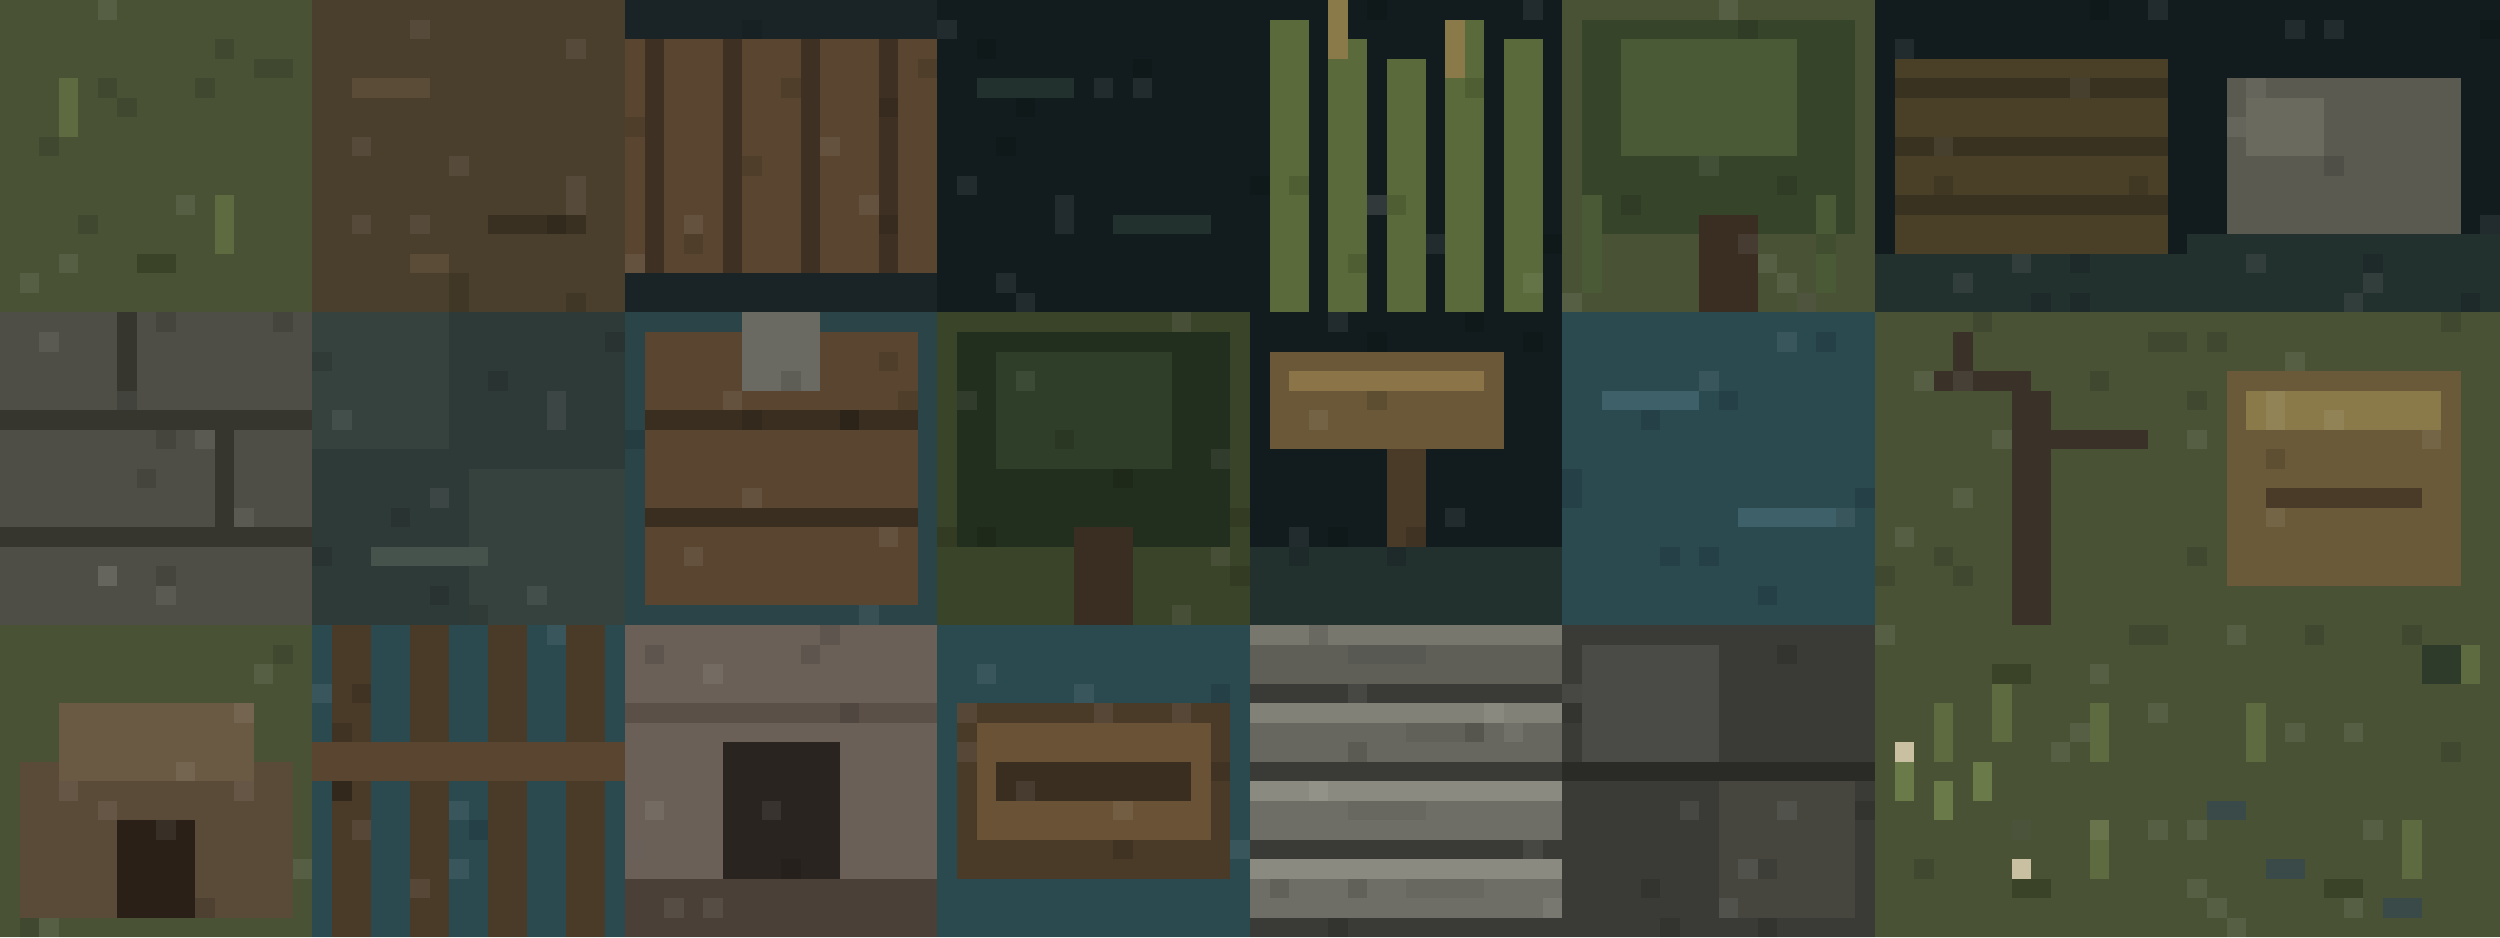
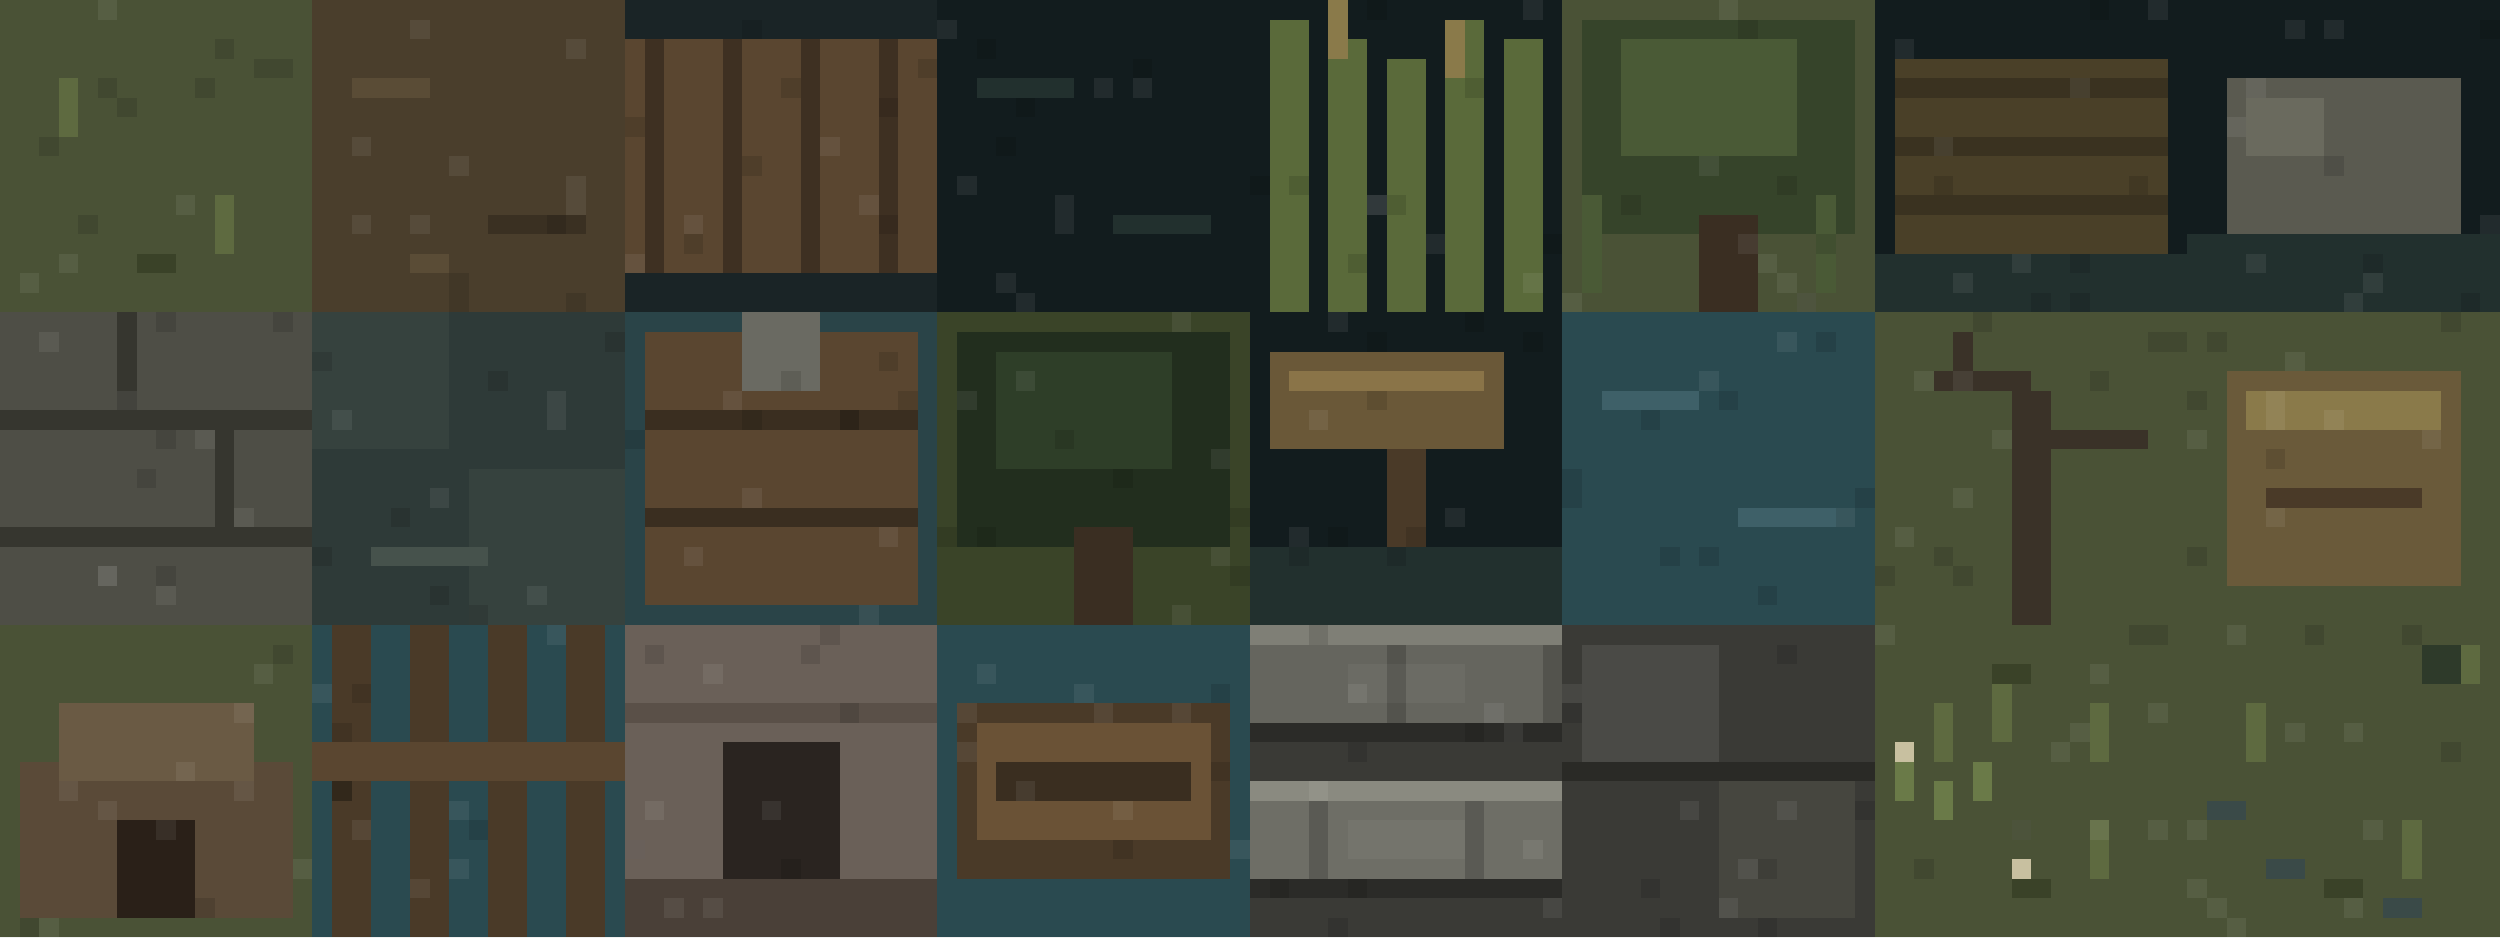
<svg xmlns="http://www.w3.org/2000/svg" width="128" height="48" shape-rendering="crispEdges">
  <g transform="translate(0 0)">
    <rect x="0" y="0" width="16" height="16" fill="#4a5236" />
    <rect x="3" y="4" width="1" height="3" fill="#5e6a40" />
    <rect x="11" y="10" width="1" height="3" fill="#5e6a40" />
    <rect x="7" y="13" width="2" height="1" fill="#3a4228" />
    <rect x="5" y="0" width="1" height="1" fill="#ffffff" fill-opacity="0.07" />
    <rect x="10" y="4" width="1" height="1" fill="#000000" fill-opacity="0.12" />
    <rect x="4" y="11" width="1" height="1" fill="#000000" fill-opacity="0.12" />
    <rect x="13" y="3" width="1" height="1" fill="#000000" fill-opacity="0.12" />
    <rect x="5" y="4" width="1" height="1" fill="#000000" fill-opacity="0.12" />
    <rect x="3" y="13" width="1" height="1" fill="#ffffff" fill-opacity="0.07" />
    <rect x="2" y="7" width="1" height="1" fill="#000000" fill-opacity="0.12" />
    <rect x="1" y="14" width="1" height="1" fill="#ffffff" fill-opacity="0.07" />
    <rect x="11" y="2" width="1" height="1" fill="#000000" fill-opacity="0.12" />
    <rect x="9" y="10" width="1" height="1" fill="#ffffff" fill-opacity="0.07" />
    <rect x="6" y="5" width="1" height="1" fill="#000000" fill-opacity="0.12" />
    <rect x="14" y="3" width="1" height="1" fill="#000000" fill-opacity="0.12" />
  </g>
  <g transform="translate(16 0)">
    <rect x="0" y="0" width="16" height="16" fill="#4a3e2c" />
    <rect x="2" y="4" width="4" height="1" fill="#5a4c36" />
    <rect x="9" y="11" width="5" height="1" fill="#3a3022" />
    <rect x="5" y="13" width="2" height="1" fill="#5a4c36" />
    <rect x="13" y="15" width="1" height="1" fill="#000000" fill-opacity="0.12" />
    <rect x="5" y="11" width="1" height="1" fill="#ffffff" fill-opacity="0.07" />
    <rect x="2" y="11" width="1" height="1" fill="#ffffff" fill-opacity="0.07" />
    <rect x="7" y="8" width="1" height="1" fill="#ffffff" fill-opacity="0.07" />
    <rect x="5" y="1" width="1" height="1" fill="#ffffff" fill-opacity="0.07" />
    <rect x="13" y="2" width="1" height="1" fill="#ffffff" fill-opacity="0.07" />
    <rect x="12" y="11" width="1" height="1" fill="#000000" fill-opacity="0.12" />
    <rect x="13" y="9" width="1" height="1" fill="#ffffff" fill-opacity="0.07" />
    <rect x="7" y="15" width="1" height="1" fill="#000000" fill-opacity="0.12" />
    <rect x="2" y="7" width="1" height="1" fill="#ffffff" fill-opacity="0.07" />
    <rect x="7" y="14" width="1" height="1" fill="#000000" fill-opacity="0.12" />
    <rect x="13" y="10" width="1" height="1" fill="#ffffff" fill-opacity="0.07" />
  </g>
  <g transform="translate(32 0)">
    <rect x="0" y="0" width="16" height="16" fill="#1a2426" />
    <rect x="0" y="2" width="16" height="12" fill="#5a4630" />
    <rect x="1" y="2" width="1" height="12" fill="#3e3022" />
    <rect x="5" y="2" width="1" height="12" fill="#3e3022" />
    <rect x="9" y="2" width="1" height="12" fill="#3e3022" />
    <rect x="13" y="2" width="1" height="12" fill="#3e3022" />
    <rect x="6" y="8" width="1" height="1" fill="#000000" fill-opacity="0.12" />
    <rect x="6" y="1" width="1" height="1" fill="#000000" fill-opacity="0.12" />
    <rect x="13" y="5" width="1" height="1" fill="#000000" fill-opacity="0.12" />
    <rect x="10" y="7" width="1" height="1" fill="#ffffff" fill-opacity="0.07" />
    <rect x="8" y="4" width="1" height="1" fill="#000000" fill-opacity="0.12" />
    <rect x="15" y="3" width="1" height="1" fill="#000000" fill-opacity="0.12" />
    <rect x="13" y="11" width="1" height="1" fill="#000000" fill-opacity="0.12" />
    <rect x="0" y="13" width="1" height="1" fill="#ffffff" fill-opacity="0.07" />
    <rect x="3" y="11" width="1" height="1" fill="#ffffff" fill-opacity="0.07" />
    <rect x="12" y="10" width="1" height="1" fill="#ffffff" fill-opacity="0.07" />
    <rect x="3" y="12" width="1" height="1" fill="#000000" fill-opacity="0.12" />
    <rect x="0" y="6" width="1" height="1" fill="#000000" fill-opacity="0.12" />
  </g>
  <g transform="translate(48 0)">
    <rect x="0" y="0" width="16" height="16" fill="#121c1e" />
    <rect x="2" y="4" width="5" height="1" fill="#22302e" />
    <rect x="9" y="11" width="5" height="1" fill="#22302e" />
    <rect x="0" y="1" width="1" height="1" fill="#ffffff" fill-opacity="0.07" />
    <rect x="4" y="5" width="1" height="1" fill="#000000" fill-opacity="0.12" />
    <rect x="1" y="9" width="1" height="1" fill="#ffffff" fill-opacity="0.07" />
    <rect x="6" y="11" width="1" height="1" fill="#ffffff" fill-opacity="0.07" />
    <rect x="3" y="14" width="1" height="1" fill="#ffffff" fill-opacity="0.07" />
    <rect x="10" y="3" width="1" height="1" fill="#000000" fill-opacity="0.12" />
    <rect x="4" y="15" width="1" height="1" fill="#ffffff" fill-opacity="0.07" />
    <rect x="6" y="10" width="1" height="1" fill="#ffffff" fill-opacity="0.07" />
    <rect x="3" y="7" width="1" height="1" fill="#000000" fill-opacity="0.12" />
    <rect x="8" y="4" width="1" height="1" fill="#ffffff" fill-opacity="0.07" />
    <rect x="10" y="4" width="1" height="1" fill="#ffffff" fill-opacity="0.07" />
    <rect x="2" y="2" width="1" height="1" fill="#000000" fill-opacity="0.12" />
  </g>
  <g transform="translate(64 0)">
    <rect x="0" y="0" width="16" height="16" fill="#121c1e" />
    <rect x="1" y="1" width="2" height="15" fill="#5a6a3a" />
    <rect x="4" y="2" width="2" height="14" fill="#5a6a3a" />
    <rect x="7" y="3" width="2" height="13" fill="#5a6a3a" />
    <rect x="10" y="1" width="2" height="15" fill="#5a6a3a" />
    <rect x="13" y="2" width="2" height="14" fill="#5a6a3a" />
    <rect x="4" y="0" width="1" height="3" fill="#8a7a4a" />
    <rect x="10" y="1" width="1" height="3" fill="#8a7a4a" />
    <rect x="14" y="0" width="1" height="1" fill="#ffffff" fill-opacity="0.07" />
    <rect x="2" y="9" width="1" height="1" fill="#000000" fill-opacity="0.12" />
    <rect x="5" y="13" width="1" height="1" fill="#000000" fill-opacity="0.12" />
    <rect x="11" y="4" width="1" height="1" fill="#000000" fill-opacity="0.12" />
    <rect x="6" y="0" width="1" height="1" fill="#000000" fill-opacity="0.12" />
    <rect x="6" y="10" width="1" height="1" fill="#ffffff" fill-opacity="0.07" />
    <rect x="6" y="10" width="1" height="1" fill="#ffffff" fill-opacity="0.07" />
    <rect x="7" y="10" width="1" height="1" fill="#000000" fill-opacity="0.12" />
    <rect x="9" y="12" width="1" height="1" fill="#ffffff" fill-opacity="0.07" />
    <rect x="0" y="9" width="1" height="1" fill="#000000" fill-opacity="0.12" />
    <rect x="14" y="14" width="1" height="1" fill="#ffffff" fill-opacity="0.07" />
    <rect x="15" y="12" width="1" height="1" fill="#000000" fill-opacity="0.12" />
  </g>
  <g transform="translate(80 0)">
    <rect x="0" y="0" width="16" height="16" fill="#4a5236" />
    <rect x="1" y="1" width="14" height="11" fill="#36442a" />
    <rect x="3" y="2" width="9" height="6" fill="#4a5a36" />
    <rect x="7" y="11" width="3" height="5" fill="#3a2e22" />
    <rect x="1" y="10" width="1" height="5" fill="#4a5a36" />
    <rect x="13" y="10" width="1" height="5" fill="#4a5a36" />
    <rect x="7" y="8" width="1" height="1" fill="#ffffff" fill-opacity="0.07" />
    <rect x="10" y="13" width="1" height="1" fill="#ffffff" fill-opacity="0.07" />
    <rect x="12" y="15" width="1" height="1" fill="#000000" fill-opacity="0.12" />
    <rect x="0" y="15" width="1" height="1" fill="#ffffff" fill-opacity="0.07" />
    <rect x="8" y="0" width="1" height="1" fill="#ffffff" fill-opacity="0.07" />
    <rect x="9" y="1" width="1" height="1" fill="#000000" fill-opacity="0.12" />
    <rect x="3" y="10" width="1" height="1" fill="#000000" fill-opacity="0.12" />
    <rect x="11" y="9" width="1" height="1" fill="#000000" fill-opacity="0.12" />
    <rect x="13" y="12" width="1" height="1" fill="#000000" fill-opacity="0.12" />
    <rect x="12" y="15" width="1" height="1" fill="#ffffff" fill-opacity="0.07" />
    <rect x="9" y="12" width="1" height="1" fill="#ffffff" fill-opacity="0.07" />
    <rect x="11" y="14" width="1" height="1" fill="#ffffff" fill-opacity="0.07" />
  </g>
  <g transform="translate(96 0)">
    <rect x="0" y="0" width="16" height="16" fill="#121c1e" />
    <rect x="1" y="3" width="14" height="10" fill="#4a4028" />
    <rect x="1" y="4" width="14" height="1" fill="#3a3220" />
    <rect x="1" y="7" width="14" height="1" fill="#3a3220" />
    <rect x="1" y="10" width="14" height="1" fill="#3a3220" />
    <rect x="0" y="13" width="16" height="3" fill="#22302e" />
    <rect x="1" y="2" width="1" height="1" fill="#ffffff" fill-opacity="0.07" />
    <rect x="3" y="9" width="1" height="1" fill="#000000" fill-opacity="0.12" />
    <rect x="7" y="13" width="1" height="1" fill="#ffffff" fill-opacity="0.07" />
    <rect x="4" y="14" width="1" height="1" fill="#ffffff" fill-opacity="0.07" />
    <rect x="10" y="13" width="1" height="1" fill="#000000" fill-opacity="0.12" />
    <rect x="11" y="0" width="1" height="1" fill="#000000" fill-opacity="0.12" />
    <rect x="8" y="15" width="1" height="1" fill="#000000" fill-opacity="0.12" />
    <rect x="14" y="0" width="1" height="1" fill="#ffffff" fill-opacity="0.07" />
    <rect x="10" y="15" width="1" height="1" fill="#000000" fill-opacity="0.12" />
    <rect x="13" y="9" width="1" height="1" fill="#000000" fill-opacity="0.12" />
    <rect x="10" y="4" width="1" height="1" fill="#ffffff" fill-opacity="0.07" />
    <rect x="3" y="7" width="1" height="1" fill="#ffffff" fill-opacity="0.07" />
  </g>
  <g transform="translate(112 0)">
    <rect x="0" y="0" width="16" height="16" fill="#121c1e" />
    <rect x="2" y="4" width="12" height="9" fill="#5a5a50" />
    <rect x="3" y="5" width="4" height="3" fill="#6a6a5e" />
    <rect x="0" y="12" width="16" height="4" fill="#22302e" />
    <rect x="14" y="15" width="1" height="1" fill="#000000" fill-opacity="0.12" />
    <rect x="5" y="1" width="1" height="1" fill="#ffffff" fill-opacity="0.07" />
    <rect x="9" y="14" width="1" height="1" fill="#ffffff" fill-opacity="0.07" />
    <rect x="2" y="6" width="1" height="1" fill="#ffffff" fill-opacity="0.07" />
    <rect x="9" y="13" width="1" height="1" fill="#000000" fill-opacity="0.12" />
    <rect x="3" y="4" width="1" height="1" fill="#ffffff" fill-opacity="0.07" />
    <rect x="7" y="1" width="1" height="1" fill="#ffffff" fill-opacity="0.07" />
    <rect x="7" y="8" width="1" height="1" fill="#000000" fill-opacity="0.12" />
    <rect x="15" y="1" width="1" height="1" fill="#000000" fill-opacity="0.12" />
    <rect x="3" y="13" width="1" height="1" fill="#ffffff" fill-opacity="0.07" />
    <rect x="8" y="15" width="1" height="1" fill="#ffffff" fill-opacity="0.07" />
    <rect x="15" y="11" width="1" height="1" fill="#ffffff" fill-opacity="0.07" />
  </g>
  <g transform="translate(0 16)">
    <rect x="0" y="0" width="16" height="16" fill="#4e4e46" />
    <rect x="0" y="5" width="16" height="1" fill="#36362f" />
    <rect x="0" y="11" width="16" height="1" fill="#36362f" />
    <rect x="6" y="0" width="1" height="5" fill="#36362f" />
    <rect x="11" y="6" width="1" height="5" fill="#36362f" />
    <rect x="14" y="0" width="1" height="1" fill="#000000" fill-opacity="0.12" />
    <rect x="10" y="6" width="1" height="1" fill="#ffffff" fill-opacity="0.07" />
    <rect x="5" y="13" width="1" height="1" fill="#ffffff" fill-opacity="0.07" />
    <rect x="8" y="13" width="1" height="1" fill="#000000" fill-opacity="0.12" />
    <rect x="7" y="8" width="1" height="1" fill="#000000" fill-opacity="0.12" />
    <rect x="5" y="13" width="1" height="1" fill="#ffffff" fill-opacity="0.07" />
    <rect x="8" y="6" width="1" height="1" fill="#000000" fill-opacity="0.12" />
    <rect x="6" y="4" width="1" height="1" fill="#ffffff" fill-opacity="0.07" />
    <rect x="2" y="1" width="1" height="1" fill="#ffffff" fill-opacity="0.07" />
    <rect x="8" y="0" width="1" height="1" fill="#000000" fill-opacity="0.12" />
    <rect x="12" y="10" width="1" height="1" fill="#ffffff" fill-opacity="0.07" />
    <rect x="8" y="14" width="1" height="1" fill="#ffffff" fill-opacity="0.07" />
  </g>
  <g transform="translate(16 16)">
    <rect x="0" y="0" width="16" height="16" fill="#2e3a38" />
    <rect x="0" y="0" width="7" height="7" fill="#36423e" />
    <rect x="8" y="8" width="8" height="8" fill="#36423e" />
    <rect x="3" y="12" width="6" height="1" fill="#46524c" />
    <rect x="15" y="1" width="1" height="1" fill="#000000" fill-opacity="0.12" />
    <rect x="9" y="3" width="1" height="1" fill="#000000" fill-opacity="0.12" />
    <rect x="6" y="9" width="1" height="1" fill="#ffffff" fill-opacity="0.07" />
    <rect x="11" y="14" width="1" height="1" fill="#ffffff" fill-opacity="0.07" />
    <rect x="0" y="2" width="1" height="1" fill="#000000" fill-opacity="0.12" />
    <rect x="12" y="4" width="1" height="1" fill="#ffffff" fill-opacity="0.07" />
    <rect x="0" y="12" width="1" height="1" fill="#000000" fill-opacity="0.12" />
    <rect x="6" y="14" width="1" height="1" fill="#000000" fill-opacity="0.12" />
    <rect x="8" y="15" width="1" height="1" fill="#000000" fill-opacity="0.12" />
    <rect x="12" y="5" width="1" height="1" fill="#ffffff" fill-opacity="0.07" />
    <rect x="1" y="5" width="1" height="1" fill="#ffffff" fill-opacity="0.07" />
    <rect x="4" y="10" width="1" height="1" fill="#000000" fill-opacity="0.12" />
  </g>
  <g transform="translate(32 16)">
    <rect x="0" y="0" width="16" height="16" fill="#2a4448" />
    <rect x="1" y="1" width="14" height="14" fill="#5a4630" />
    <rect x="1" y="5" width="14" height="1" fill="#3a2e20" />
    <rect x="1" y="10" width="14" height="1" fill="#3a2e20" />
    <rect x="6" y="0" width="4" height="4" fill="#6a6a62" />
    <rect x="11" y="5" width="1" height="1" fill="#000000" fill-opacity="0.12" />
    <rect x="13" y="11" width="1" height="1" fill="#ffffff" fill-opacity="0.07" />
    <rect x="8" y="3" width="1" height="1" fill="#000000" fill-opacity="0.12" />
    <rect x="0" y="6" width="1" height="1" fill="#000000" fill-opacity="0.12" />
    <rect x="11" y="5" width="1" height="1" fill="#000000" fill-opacity="0.12" />
    <rect x="14" y="4" width="1" height="1" fill="#000000" fill-opacity="0.12" />
    <rect x="3" y="12" width="1" height="1" fill="#ffffff" fill-opacity="0.07" />
    <rect x="6" y="9" width="1" height="1" fill="#ffffff" fill-opacity="0.07" />
    <rect x="13" y="2" width="1" height="1" fill="#000000" fill-opacity="0.12" />
    <rect x="6" y="5" width="1" height="1" fill="#000000" fill-opacity="0.12" />
    <rect x="12" y="15" width="1" height="1" fill="#ffffff" fill-opacity="0.07" />
    <rect x="5" y="4" width="1" height="1" fill="#ffffff" fill-opacity="0.07" />
  </g>
  <g transform="translate(48 16)">
    <rect x="0" y="0" width="16" height="16" fill="#3a4428" />
    <rect x="1" y="1" width="14" height="11" fill="#222e1e" />
    <rect x="3" y="2" width="9" height="6" fill="#2e3e28" />
    <rect x="7" y="11" width="3" height="5" fill="#3a2e22" />
    <rect x="14" y="7" width="1" height="1" fill="#ffffff" fill-opacity="0.07" />
    <rect x="12" y="0" width="1" height="1" fill="#ffffff" fill-opacity="0.07" />
    <rect x="9" y="8" width="1" height="1" fill="#000000" fill-opacity="0.12" />
    <rect x="14" y="12" width="1" height="1" fill="#ffffff" fill-opacity="0.07" />
    <rect x="12" y="15" width="1" height="1" fill="#ffffff" fill-opacity="0.07" />
    <rect x="2" y="11" width="1" height="1" fill="#000000" fill-opacity="0.12" />
    <rect x="1" y="4" width="1" height="1" fill="#ffffff" fill-opacity="0.07" />
    <rect x="15" y="10" width="1" height="1" fill="#000000" fill-opacity="0.12" />
    <rect x="4" y="3" width="1" height="1" fill="#ffffff" fill-opacity="0.07" />
    <rect x="0" y="11" width="1" height="1" fill="#000000" fill-opacity="0.12" />
    <rect x="6" y="6" width="1" height="1" fill="#000000" fill-opacity="0.12" />
    <rect x="15" y="13" width="1" height="1" fill="#000000" fill-opacity="0.12" />
  </g>
  <g transform="translate(64 16)">
    <rect x="0" y="0" width="16" height="16" fill="#121c1e" />
    <rect x="7" y="5" width="2" height="11" fill="#4a3a28" />
    <rect x="1" y="2" width="12" height="5" fill="#6a5838" />
    <rect x="2" y="3" width="10" height="1" fill="#8a7448" />
    <rect x="0" y="12" width="16" height="4" fill="#22302e" />
    <rect x="6" y="4" width="1" height="1" fill="#000000" fill-opacity="0.12" />
    <rect x="8" y="11" width="1" height="1" fill="#000000" fill-opacity="0.12" />
    <rect x="7" y="12" width="1" height="1" fill="#000000" fill-opacity="0.12" />
    <rect x="4" y="11" width="1" height="1" fill="#000000" fill-opacity="0.12" />
    <rect x="2" y="12" width="1" height="1" fill="#000000" fill-opacity="0.12" />
    <rect x="10" y="10" width="1" height="1" fill="#ffffff" fill-opacity="0.07" />
    <rect x="11" y="0" width="1" height="1" fill="#000000" fill-opacity="0.12" />
    <rect x="3" y="5" width="1" height="1" fill="#ffffff" fill-opacity="0.07" />
    <rect x="14" y="1" width="1" height="1" fill="#000000" fill-opacity="0.12" />
    <rect x="6" y="1" width="1" height="1" fill="#000000" fill-opacity="0.12" />
    <rect x="2" y="11" width="1" height="1" fill="#ffffff" fill-opacity="0.07" />
    <rect x="4" y="0" width="1" height="1" fill="#ffffff" fill-opacity="0.07" />
  </g>
  <g transform="translate(80 16)">
    <rect x="0" y="0" width="16" height="16" fill="#2a4a50" />
    <rect x="2" y="4" width="5" height="1" fill="#3e6068" />
    <rect x="9" y="10" width="5" height="1" fill="#3e6068" />
    <rect x="13" y="1" width="1" height="1" fill="#000000" fill-opacity="0.12" />
    <rect x="0" y="9" width="1" height="1" fill="#000000" fill-opacity="0.12" />
    <rect x="14" y="10" width="1" height="1" fill="#ffffff" fill-opacity="0.07" />
    <rect x="4" y="5" width="1" height="1" fill="#000000" fill-opacity="0.12" />
    <rect x="11" y="1" width="1" height="1" fill="#ffffff" fill-opacity="0.07" />
    <rect x="7" y="3" width="1" height="1" fill="#ffffff" fill-opacity="0.07" />
    <rect x="7" y="12" width="1" height="1" fill="#000000" fill-opacity="0.12" />
    <rect x="0" y="8" width="1" height="1" fill="#000000" fill-opacity="0.12" />
    <rect x="15" y="9" width="1" height="1" fill="#000000" fill-opacity="0.12" />
    <rect x="8" y="4" width="1" height="1" fill="#000000" fill-opacity="0.12" />
    <rect x="10" y="14" width="1" height="1" fill="#000000" fill-opacity="0.12" />
    <rect x="5" y="12" width="1" height="1" fill="#000000" fill-opacity="0.12" />
  </g>
  <g transform="translate(96 16)">
    <rect x="0" y="0" width="16" height="16" fill="#4a5236" />
    <rect x="7" y="4" width="2" height="12" fill="#3a3228" />
    <rect x="3" y="3" width="5" height="1" fill="#3a3228" />
    <rect x="9" y="6" width="5" height="1" fill="#3a3228" />
    <rect x="4" y="1" width="1" height="3" fill="#3a3228" />
    <rect x="2" y="3" width="1" height="1" fill="#ffffff" fill-opacity="0.07" />
    <rect x="5" y="0" width="1" height="1" fill="#000000" fill-opacity="0.12" />
    <rect x="4" y="3" width="1" height="1" fill="#ffffff" fill-opacity="0.07" />
    <rect x="1" y="11" width="1" height="1" fill="#ffffff" fill-opacity="0.07" />
    <rect x="14" y="1" width="1" height="1" fill="#000000" fill-opacity="0.12" />
    <rect x="4" y="13" width="1" height="1" fill="#000000" fill-opacity="0.12" />
    <rect x="3" y="12" width="1" height="1" fill="#000000" fill-opacity="0.12" />
    <rect x="11" y="3" width="1" height="1" fill="#000000" fill-opacity="0.12" />
    <rect x="15" y="1" width="1" height="1" fill="#000000" fill-opacity="0.12" />
    <rect x="4" y="9" width="1" height="1" fill="#ffffff" fill-opacity="0.07" />
    <rect x="0" y="13" width="1" height="1" fill="#000000" fill-opacity="0.12" />
    <rect x="6" y="6" width="1" height="1" fill="#ffffff" fill-opacity="0.07" />
  </g>
  <g transform="translate(112 16)">
    <rect x="0" y="0" width="16" height="16" fill="#4a5236" />
    <rect x="2" y="3" width="12" height="11" fill="#6a5a3a" />
    <rect x="3" y="4" width="10" height="2" fill="#8a7a4a" />
    <rect x="4" y="9" width="8" height="1" fill="#4a3a28" />
    <rect x="4" y="5" width="1" height="1" fill="#ffffff" fill-opacity="0.07" />
    <rect x="5" y="2" width="1" height="1" fill="#ffffff" fill-opacity="0.07" />
    <rect x="0" y="4" width="1" height="1" fill="#000000" fill-opacity="0.12" />
    <rect x="1" y="1" width="1" height="1" fill="#000000" fill-opacity="0.12" />
    <rect x="7" y="5" width="1" height="1" fill="#ffffff" fill-opacity="0.07" />
    <rect x="13" y="0" width="1" height="1" fill="#000000" fill-opacity="0.12" />
    <rect x="0" y="6" width="1" height="1" fill="#ffffff" fill-opacity="0.07" />
    <rect x="4" y="7" width="1" height="1" fill="#000000" fill-opacity="0.12" />
    <rect x="4" y="4" width="1" height="1" fill="#ffffff" fill-opacity="0.07" />
    <rect x="4" y="10" width="1" height="1" fill="#ffffff" fill-opacity="0.07" />
    <rect x="12" y="6" width="1" height="1" fill="#ffffff" fill-opacity="0.07" />
    <rect x="0" y="12" width="1" height="1" fill="#000000" fill-opacity="0.12" />
  </g>
  <g transform="translate(0 32)">
    <rect x="0" y="0" width="16" height="16" fill="#4a5236" />
    <rect x="1" y="7" width="14" height="8" fill="#5a4a38" />
    <rect x="3" y="4" width="10" height="4" fill="#6a5a44" />
    <rect x="6" y="10" width="4" height="5" fill="#2a2018" />
    <rect x="15" y="12" width="1" height="1" fill="#ffffff" fill-opacity="0.07" />
    <rect x="13" y="2" width="1" height="1" fill="#ffffff" fill-opacity="0.07" />
    <rect x="8" y="10" width="1" height="1" fill="#ffffff" fill-opacity="0.07" />
    <rect x="9" y="7" width="1" height="1" fill="#ffffff" fill-opacity="0.07" />
    <rect x="12" y="8" width="1" height="1" fill="#ffffff" fill-opacity="0.07" />
    <rect x="1" y="15" width="1" height="1" fill="#000000" fill-opacity="0.12" />
    <rect x="2" y="15" width="1" height="1" fill="#ffffff" fill-opacity="0.07" />
    <rect x="12" y="4" width="1" height="1" fill="#ffffff" fill-opacity="0.07" />
    <rect x="10" y="14" width="1" height="1" fill="#000000" fill-opacity="0.12" />
    <rect x="3" y="8" width="1" height="1" fill="#ffffff" fill-opacity="0.07" />
    <rect x="5" y="9" width="1" height="1" fill="#ffffff" fill-opacity="0.07" />
    <rect x="14" y="1" width="1" height="1" fill="#000000" fill-opacity="0.12" />
  </g>
  <g transform="translate(16 32)">
    <rect x="0" y="0" width="16" height="16" fill="#2a4a50" />
    <rect x="1" y="0" width="2" height="16" fill="#4a3a28" />
    <rect x="5" y="0" width="2" height="16" fill="#4a3a28" />
    <rect x="9" y="0" width="2" height="16" fill="#4a3a28" />
    <rect x="13" y="0" width="2" height="16" fill="#4a3a28" />
    <rect x="0" y="6" width="16" height="2" fill="#5a4630" />
    <rect x="7" y="9" width="1" height="1" fill="#ffffff" fill-opacity="0.07" />
    <rect x="7" y="12" width="1" height="1" fill="#ffffff" fill-opacity="0.07" />
    <rect x="1" y="8" width="1" height="1" fill="#000000" fill-opacity="0.12" />
    <rect x="1" y="5" width="1" height="1" fill="#000000" fill-opacity="0.12" />
    <rect x="8" y="10" width="1" height="1" fill="#000000" fill-opacity="0.12" />
    <rect x="2" y="3" width="1" height="1" fill="#000000" fill-opacity="0.12" />
    <rect x="5" y="13" width="1" height="1" fill="#ffffff" fill-opacity="0.07" />
    <rect x="1" y="8" width="1" height="1" fill="#000000" fill-opacity="0.12" />
    <rect x="1" y="8" width="1" height="1" fill="#000000" fill-opacity="0.12" />
    <rect x="0" y="3" width="1" height="1" fill="#ffffff" fill-opacity="0.07" />
    <rect x="2" y="10" width="1" height="1" fill="#ffffff" fill-opacity="0.07" />
    <rect x="12" y="0" width="1" height="1" fill="#ffffff" fill-opacity="0.07" />
  </g>
  <g transform="translate(32 32)">
    <rect x="0" y="0" width="16" height="16" fill="#6a6058" />
    <rect x="0" y="13" width="16" height="3" fill="#4a4038" />
    <rect x="0" y="4" width="16" height="1" fill="#5a5048" />
    <rect x="5" y="6" width="6" height="7" fill="#2a2420" />
    <rect x="8" y="12" width="1" height="1" fill="#000000" fill-opacity="0.12" />
    <rect x="10" y="0" width="1" height="1" fill="#000000" fill-opacity="0.12" />
    <rect x="0" y="11" width="1" height="1" fill="#000000" fill-opacity="0.12" />
    <rect x="11" y="4" width="1" height="1" fill="#000000" fill-opacity="0.12" />
    <rect x="1" y="9" width="1" height="1" fill="#ffffff" fill-opacity="0.07" />
    <rect x="4" y="14" width="1" height="1" fill="#ffffff" fill-opacity="0.07" />
    <rect x="4" y="2" width="1" height="1" fill="#ffffff" fill-opacity="0.07" />
    <rect x="7" y="9" width="1" height="1" fill="#ffffff" fill-opacity="0.07" />
    <rect x="2" y="14" width="1" height="1" fill="#ffffff" fill-opacity="0.07" />
    <rect x="0" y="11" width="1" height="1" fill="#ffffff" fill-opacity="0.07" />
    <rect x="9" y="1" width="1" height="1" fill="#000000" fill-opacity="0.12" />
    <rect x="1" y="1" width="1" height="1" fill="#000000" fill-opacity="0.12" />
  </g>
  <g transform="translate(48 32)">
    <rect x="0" y="0" width="16" height="16" fill="#2a4a50" />
    <rect x="1" y="4" width="14" height="9" fill="#4a3a28" />
    <rect x="2" y="5" width="12" height="6" fill="#6a5236" />
    <rect x="3" y="7" width="10" height="2" fill="#3a2e20" />
    <rect x="14" y="7" width="1" height="1" fill="#000000" fill-opacity="0.12" />
    <rect x="14" y="3" width="1" height="1" fill="#000000" fill-opacity="0.12" />
    <rect x="9" y="9" width="1" height="1" fill="#ffffff" fill-opacity="0.07" />
    <rect x="4" y="8" width="1" height="1" fill="#ffffff" fill-opacity="0.07" />
    <rect x="1" y="4" width="1" height="1" fill="#ffffff" fill-opacity="0.07" />
    <rect x="12" y="4" width="1" height="1" fill="#ffffff" fill-opacity="0.07" />
    <rect x="15" y="11" width="1" height="1" fill="#ffffff" fill-opacity="0.07" />
    <rect x="7" y="3" width="1" height="1" fill="#ffffff" fill-opacity="0.07" />
    <rect x="8" y="4" width="1" height="1" fill="#ffffff" fill-opacity="0.07" />
    <rect x="1" y="6" width="1" height="1" fill="#ffffff" fill-opacity="0.07" />
    <rect x="2" y="2" width="1" height="1" fill="#ffffff" fill-opacity="0.07" />
    <rect x="9" y="11" width="1" height="1" fill="#000000" fill-opacity="0.12" />
  </g>
  <g transform="translate(64 32)">
    <rect x="0" y="0" width="16" height="16" fill="#3a3a36" />
-     <rect x="0" y="0" width="16" height="3" fill="#6e6e66" />
+     <rect x="0" y="0" width="16" height="5" fill="#6e6e66" />
    <rect x="0" y="0" width="16" height="1" fill="#8a8a80" />
-     <rect x="0" y="3" width="16" height="1" fill="#3a3a36" />
-     <rect x="0" y="0" width="16" height="3" fill="#000000" fill-opacity="0.14" />
-     <rect x="5" y="1" width="4" height="1" fill="#000000" fill-opacity="0.06" />
-     <rect x="0" y="4" width="16" height="3" fill="#6e6e66" />
-     <rect x="0" y="4" width="16" height="1" fill="#8a8a80" />
-     <rect x="0" y="7" width="16" height="1" fill="#3a3a36" />
-     <rect x="0" y="4" width="16" height="3" fill="#000000" fill-opacity="0.07" />
-     <rect x="8" y="5" width="4" height="1" fill="#000000" fill-opacity="0.06" />
-     <rect x="0" y="8" width="16" height="3" fill="#6e6e66" />
+     <rect x="0" y="5" width="16" height="3" fill="#3a3a36" />
+     <rect x="0" y="5" width="16" height="1" fill="#000000" fill-opacity="0.25" />
+     <rect x="0" y="0" width="16" height="5" fill="#000000" fill-opacity="0.08" />
+     <rect x="7" y="1" width="1" height="4" fill="#000000" fill-opacity="0.18" />
+     <rect x="15" y="1" width="1" height="4" fill="#000000" fill-opacity="0.18" />
+     <rect x="5" y="2" width="6" height="2" fill="#ffffff" fill-opacity="0.04" />
+     <rect x="0" y="8" width="16" height="5" fill="#6e6e66" />
    <rect x="0" y="8" width="16" height="1" fill="#8a8a80" />
-     <rect x="0" y="11" width="16" height="1" fill="#3a3a36" />
-     <rect x="5" y="9" width="4" height="1" fill="#000000" fill-opacity="0.06" />
-     <rect x="0" y="12" width="16" height="3" fill="#6e6e66" />
-     <rect x="0" y="12" width="16" height="1" fill="#8a8a80" />
-     <rect x="0" y="15" width="16" height="1" fill="#3a3a36" />
-     <rect x="8" y="13" width="4" height="1" fill="#000000" fill-opacity="0.06" />
+     <rect x="0" y="13" width="16" height="3" fill="#3a3a36" />
+     <rect x="0" y="13" width="16" height="1" fill="#000000" fill-opacity="0.25" />
+     <rect x="3" y="9" width="1" height="4" fill="#000000" fill-opacity="0.18" />
+     <rect x="11" y="9" width="1" height="4" fill="#000000" fill-opacity="0.18" />
+     <rect x="5" y="10" width="6" height="2" fill="#ffffff" fill-opacity="0.04" />
    <rect x="15" y="14" width="1" height="1" fill="#ffffff" fill-opacity="0.07" />
    <rect x="14" y="11" width="1" height="1" fill="#ffffff" fill-opacity="0.07" />
    <rect x="11" y="5" width="1" height="1" fill="#000000" fill-opacity="0.12" />
    <rect x="13" y="5" width="1" height="1" fill="#ffffff" fill-opacity="0.07" />
    <rect x="5" y="13" width="1" height="1" fill="#000000" fill-opacity="0.12" />
    <rect x="12" y="4" width="1" height="1" fill="#ffffff" fill-opacity="0.07" />
    <rect x="5" y="6" width="1" height="1" fill="#000000" fill-opacity="0.12" />
    <rect x="5" y="3" width="1" height="1" fill="#ffffff" fill-opacity="0.07" />
    <rect x="3" y="8" width="1" height="1" fill="#ffffff" fill-opacity="0.07" />
    <rect x="3" y="0" width="1" height="1" fill="#000000" fill-opacity="0.12" />
    <rect x="4" y="15" width="1" height="1" fill="#000000" fill-opacity="0.12" />
    <rect x="1" y="13" width="1" height="1" fill="#000000" fill-opacity="0.12" />
  </g>
  <g transform="translate(80 32)">
    <rect x="0" y="0" width="16" height="16" fill="#3a3a36" />
    <rect x="1" y="1" width="7" height="6" fill="#4a4a46" />
    <rect x="8" y="8" width="7" height="7" fill="#46463f" />
    <rect x="0" y="7" width="16" height="1" fill="#2a2a26" />
    <rect x="0" y="3" width="1" height="1" fill="#ffffff" fill-opacity="0.07" />
    <rect x="0" y="4" width="1" height="1" fill="#000000" fill-opacity="0.12" />
    <rect x="8" y="14" width="1" height="1" fill="#ffffff" fill-opacity="0.07" />
    <rect x="10" y="12" width="1" height="1" fill="#000000" fill-opacity="0.12" />
    <rect x="10" y="15" width="1" height="1" fill="#000000" fill-opacity="0.12" />
    <rect x="5" y="15" width="1" height="1" fill="#000000" fill-opacity="0.12" />
    <rect x="15" y="9" width="1" height="1" fill="#000000" fill-opacity="0.12" />
    <rect x="4" y="13" width="1" height="1" fill="#000000" fill-opacity="0.12" />
    <rect x="6" y="9" width="1" height="1" fill="#ffffff" fill-opacity="0.07" />
    <rect x="11" y="9" width="1" height="1" fill="#ffffff" fill-opacity="0.07" />
    <rect x="11" y="1" width="1" height="1" fill="#000000" fill-opacity="0.12" />
    <rect x="9" y="12" width="1" height="1" fill="#ffffff" fill-opacity="0.07" />
  </g>
  <g transform="translate(96 32)">
    <rect x="0" y="0" width="16" height="16" fill="#4a5236" />
    <rect x="3" y="4" width="1" height="3" fill="#5e6a40" />
    <rect x="11" y="10" width="1" height="3" fill="#5e6a40" />
    <rect x="7" y="13" width="2" height="1" fill="#3a4228" />
    <rect x="7" y="12" width="1" height="1" fill="#c8c0a0" />
    <rect x="1" y="6" width="1" height="1" fill="#c8c0a0" />
    <rect x="11" y="4" width="1" height="3" fill="#5e6a40" />
    <rect x="6" y="3" width="1" height="3" fill="#5e6a40" />
    <rect x="1" y="7" width="1" height="2" fill="#6a7a48" />
    <rect x="5" y="7" width="1" height="2" fill="#6a7a48" />
    <rect x="6" y="2" width="2" height="1" fill="#3a4228" />
    <rect x="3" y="8" width="1" height="2" fill="#6a7a48" />
    <rect x="7" y="10" width="1" height="1" fill="#ffffff" fill-opacity="0.07" />
    <rect x="9" y="6" width="1" height="1" fill="#ffffff" fill-opacity="0.07" />
    <rect x="14" y="4" width="1" height="1" fill="#ffffff" fill-opacity="0.07" />
    <rect x="10" y="5" width="1" height="1" fill="#ffffff" fill-opacity="0.07" />
    <rect x="11" y="2" width="1" height="1" fill="#ffffff" fill-opacity="0.07" />
    <rect x="7" y="10" width="1" height="1" fill="#000000" fill-opacity="0.12" />
    <rect x="14" y="0" width="1" height="1" fill="#000000" fill-opacity="0.12" />
    <rect x="11" y="10" width="1" height="1" fill="#ffffff" fill-opacity="0.07" />
    <rect x="0" y="0" width="1" height="1" fill="#ffffff" fill-opacity="0.07" />
    <rect x="13" y="0" width="1" height="1" fill="#000000" fill-opacity="0.12" />
    <rect x="14" y="10" width="1" height="1" fill="#ffffff" fill-opacity="0.07" />
    <rect x="2" y="12" width="1" height="1" fill="#000000" fill-opacity="0.12" />
  </g>
  <g transform="translate(112 32)">
    <rect x="0" y="0" width="16" height="16" fill="#4a5236" />
    <rect x="3" y="4" width="1" height="3" fill="#5e6a40" />
    <rect x="11" y="10" width="1" height="3" fill="#5e6a40" />
    <rect x="7" y="13" width="2" height="1" fill="#3a4228" />
    <rect x="4" y="12" width="2" height="1" fill="#3a4a48" />
    <rect x="10" y="14" width="2" height="1" fill="#3a4a48" />
    <rect x="1" y="9" width="2" height="1" fill="#3a4a48" />
    <rect x="12" y="1" width="3" height="2" fill="#2e3a2a" />
    <rect x="11" y="10" width="1" height="2" fill="#5e6a40" />
    <rect x="14" y="1" width="1" height="2" fill="#5e6a40" />
    <rect x="0" y="10" width="1" height="1" fill="#ffffff" fill-opacity="0.07" />
    <rect x="1" y="14" width="1" height="1" fill="#ffffff" fill-opacity="0.07" />
    <rect x="0" y="13" width="1" height="1" fill="#ffffff" fill-opacity="0.07" />
    <rect x="8" y="5" width="1" height="1" fill="#ffffff" fill-opacity="0.07" />
    <rect x="2" y="15" width="1" height="1" fill="#ffffff" fill-opacity="0.07" />
    <rect x="13" y="6" width="1" height="1" fill="#000000" fill-opacity="0.12" />
    <rect x="8" y="14" width="1" height="1" fill="#ffffff" fill-opacity="0.07" />
    <rect x="11" y="0" width="1" height="1" fill="#000000" fill-opacity="0.12" />
    <rect x="9" y="10" width="1" height="1" fill="#ffffff" fill-opacity="0.07" />
    <rect x="6" y="0" width="1" height="1" fill="#000000" fill-opacity="0.12" />
    <rect x="2" y="0" width="1" height="1" fill="#ffffff" fill-opacity="0.07" />
    <rect x="5" y="5" width="1" height="1" fill="#ffffff" fill-opacity="0.07" />
  </g>
</svg>
